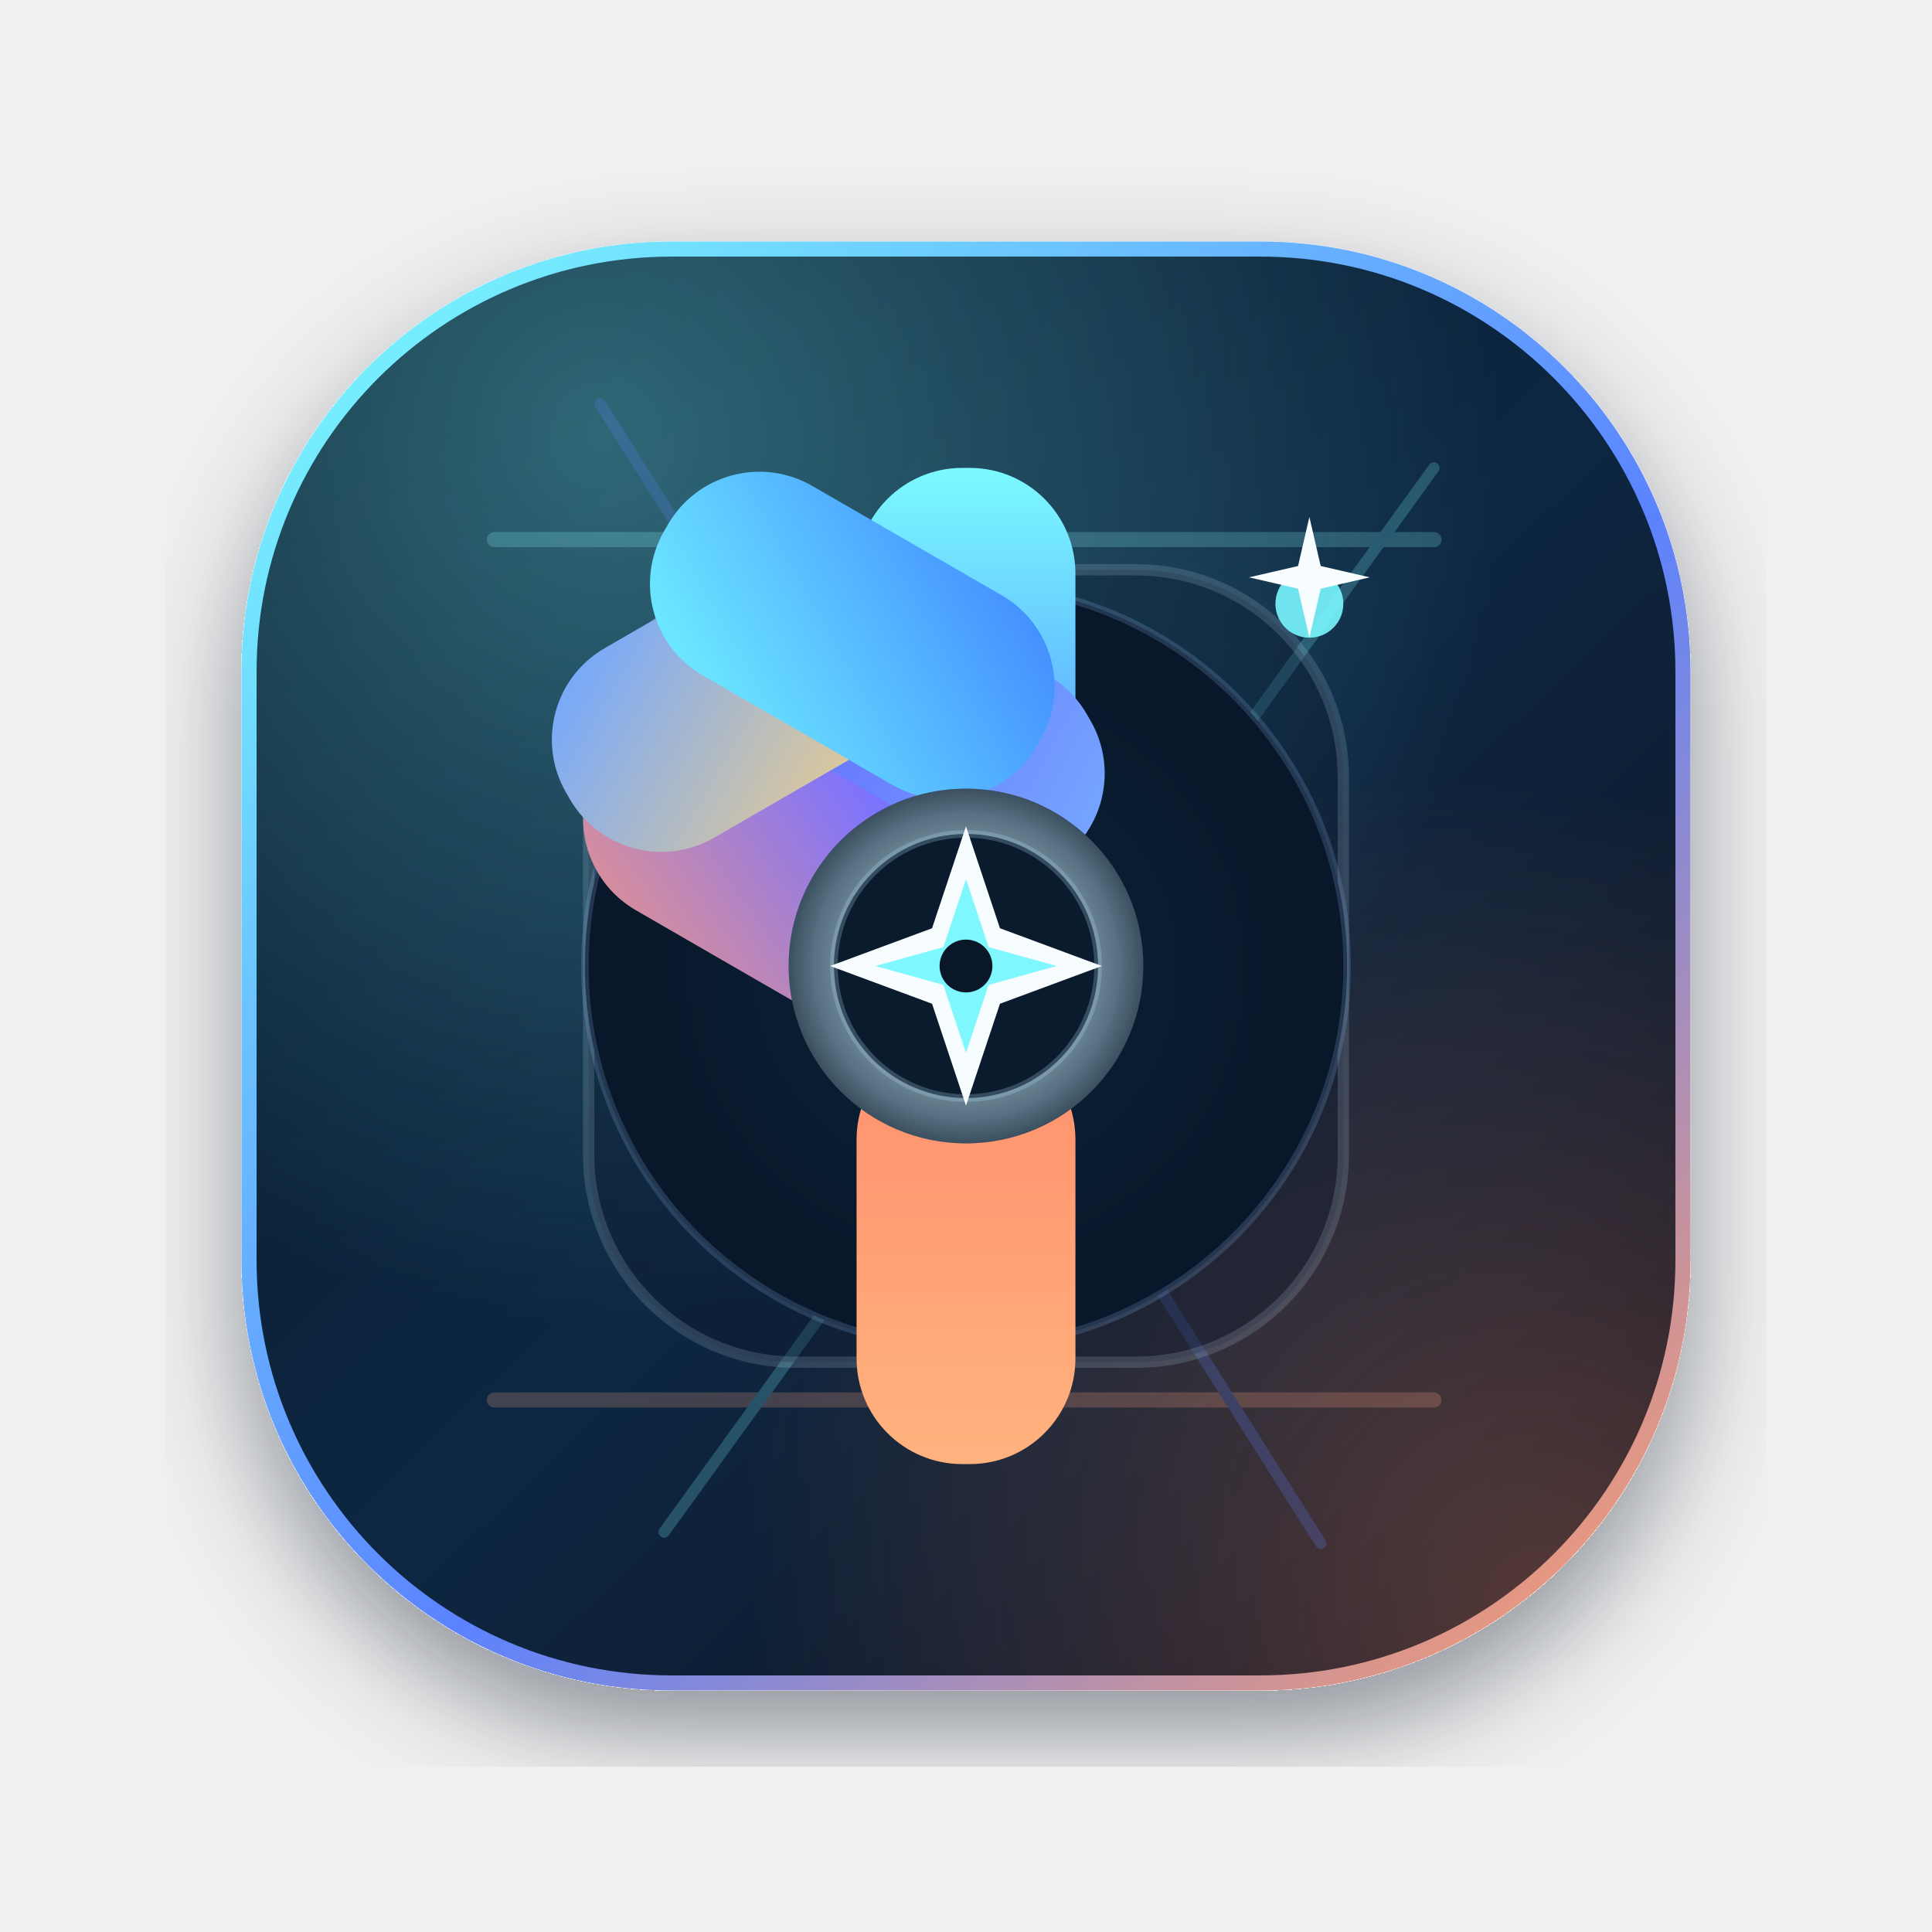
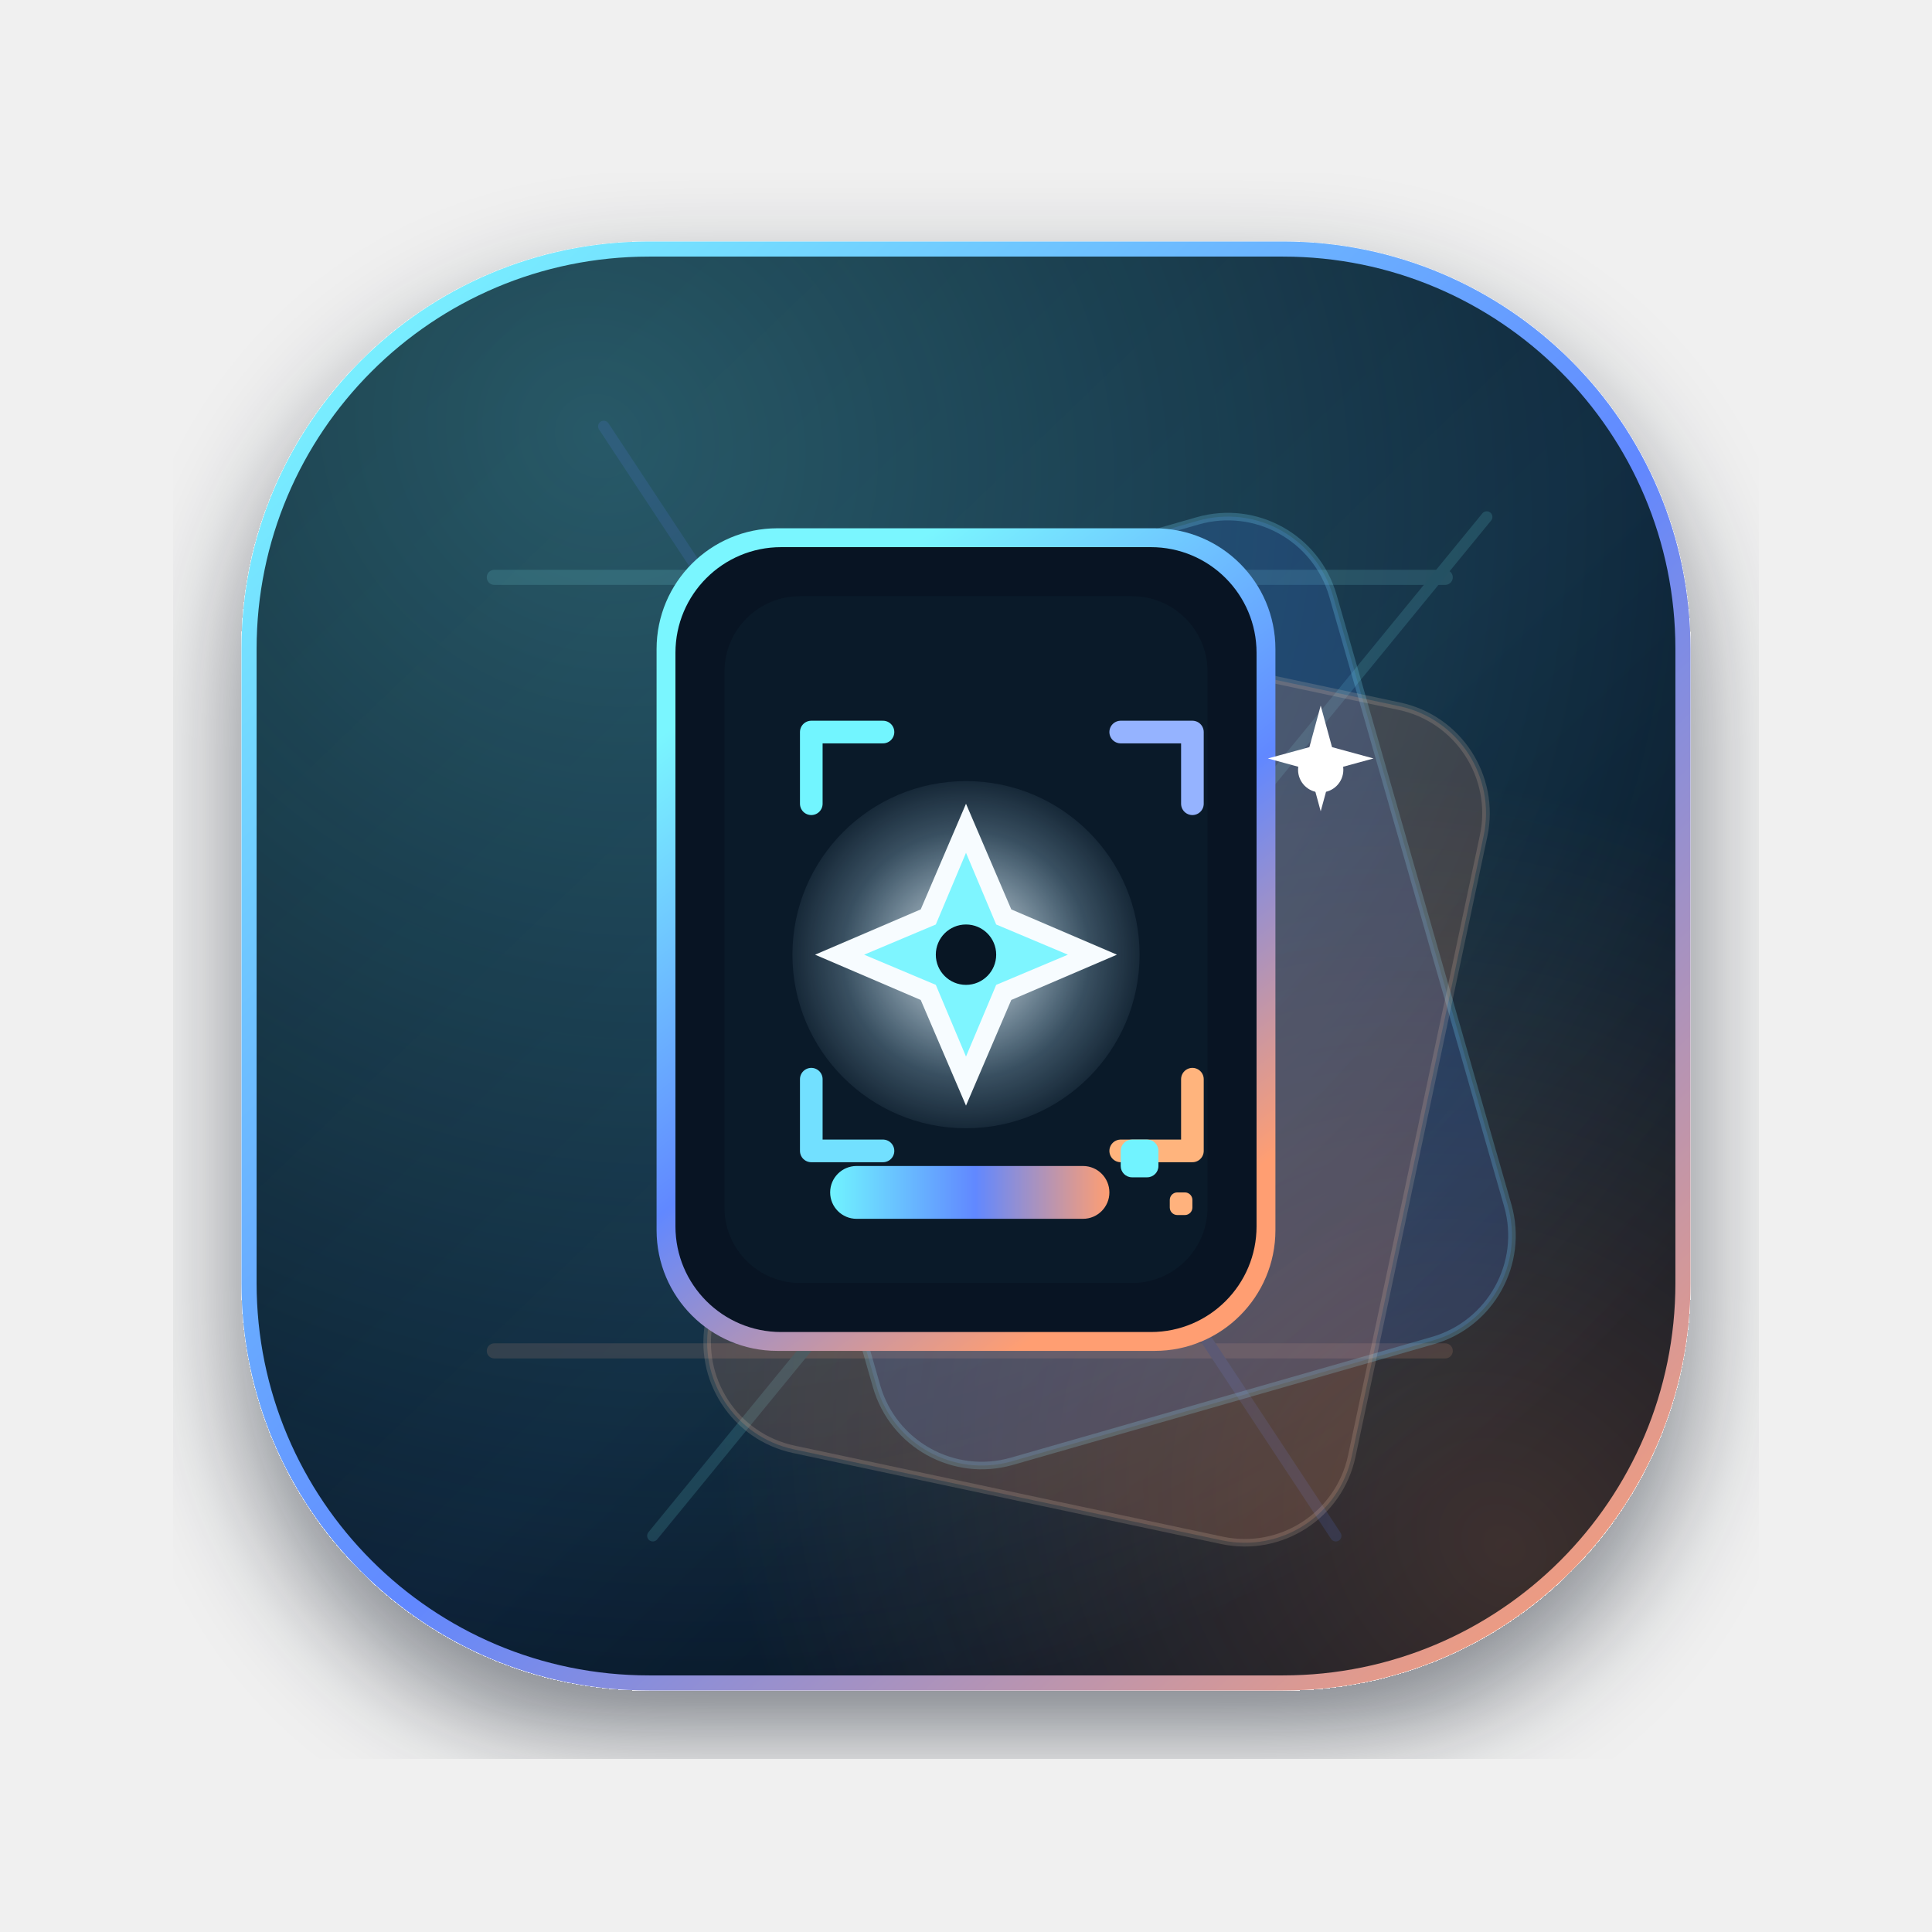
<svg xmlns="http://www.w3.org/2000/svg" width="1024" height="1024" viewBox="0 0 1024 1024" fill="none">
  <defs>
-     <linearGradient id="tileFill" x1="140" y1="108" x2="922" y2="928" gradientUnits="userSpaceOnUse">
-       <stop offset="0" stop-color="#071727" />
-       <stop offset="0.5" stop-color="#0D2742" />
-       <stop offset="1" stop-color="#120E19" />
+     <linearGradient id="tileFill" x1="156" y1="120" x2="912" y2="908" gradientUnits="userSpaceOnUse">
+       <stop offset="0" stop-color="#07131F" />
+       <stop offset="0.52" stop-color="#0B1F35" />
+       <stop offset="1" stop-color="#040B15" />
    </linearGradient>
-     <radialGradient id="tileGlowCool" cx="0" cy="0" r="1" gradientUnits="userSpaceOnUse" gradientTransform="translate(314 228) rotate(39.4) scale(724 684)">
-       <stop offset="0" stop-color="#79F8FF" stop-opacity="0.34" />
-       <stop offset="0.68" stop-color="#79F8FF" stop-opacity="0" />
-       <stop offset="1" stop-color="#79F8FF" stop-opacity="0" />
+     <radialGradient id="coolGlow" cx="0" cy="0" r="1" gradientUnits="userSpaceOnUse" gradientTransform="translate(316 230) rotate(36) scale(724 660)">
+       <stop offset="0" stop-color="#70F3FF" stop-opacity="0.3" />
+       <stop offset="1" stop-color="#70F3FF" stop-opacity="0" />
    </radialGradient>
-     <radialGradient id="tileGlowWarm" cx="0" cy="0" r="1" gradientUnits="userSpaceOnUse" gradientTransform="translate(820 850) rotate(-129.2) scale(460 402)">
-       <stop offset="0" stop-color="#FF9469" stop-opacity="0.28" />
-       <stop offset="1" stop-color="#FF9469" stop-opacity="0" />
+     <radialGradient id="warmGlow" cx="0" cy="0" r="1" gradientUnits="userSpaceOnUse" gradientTransform="translate(800 820) rotate(-138) scale(454 374)">
+       <stop offset="0" stop-color="#FFA16C" stop-opacity="0.22" />
+       <stop offset="1" stop-color="#FFA16C" stop-opacity="0" />
    </radialGradient>
-     <linearGradient id="tileStroke" x1="182" y1="144" x2="872" y2="886" gradientUnits="userSpaceOnUse">
-       <stop offset="0" stop-color="#78F7FF" />
-       <stop offset="0.56" stop-color="#5B83FF" />
-       <stop offset="1" stop-color="#FF9B6A" />
+     <linearGradient id="tileStroke" x1="182" y1="144" x2="862" y2="880" gradientUnits="userSpaceOnUse">
+       <stop offset="0" stop-color="#7AF6FF" />
+       <stop offset="0.54" stop-color="#6188FF" />
+       <stop offset="1" stop-color="#FF9E72" />
    </linearGradient>
-     <radialGradient id="apertureCore" cx="0" cy="0" r="1" gradientUnits="userSpaceOnUse" gradientTransform="translate(512 514) rotate(90) scale(310)">
-       <stop offset="0" stop-color="#0A2239" />
-       <stop offset="0.68" stop-color="#081628" />
-       <stop offset="1" stop-color="#040C16" />
+     <linearGradient id="cardStroke" x1="400" y1="352" x2="626" y2="650" gradientUnits="userSpaceOnUse">
+       <stop offset="0" stop-color="#7AF6FF" />
+       <stop offset="0.54" stop-color="#6188FF" />
+       <stop offset="1" stop-color="#FF9E72" />
+     </linearGradient>
+     <linearGradient id="progress" x1="440" y1="640" x2="588" y2="640" gradientUnits="userSpaceOnUse">
+       <stop offset="0" stop-color="#70F3FF" />
+       <stop offset="0.52" stop-color="#6188FF" />
+       <stop offset="1" stop-color="#FF9E72" />
+     </linearGradient>
+     <radialGradient id="sparkGlow" cx="0" cy="0" r="1" gradientUnits="userSpaceOnUse" gradientTransform="translate(512 506) rotate(90) scale(102)">
+       <stop offset="0" stop-color="#FCFEFF" stop-opacity="0.92" />
+       <stop offset="0.64" stop-color="#BFE8FF" stop-opacity="0.26" />
+       <stop offset="1" stop-color="#BFE8FF" stop-opacity="0" />
    </radialGradient>
-     <linearGradient id="bladeA" x1="512" y1="248" x2="512" y2="474" gradientUnits="userSpaceOnUse">
-       <stop offset="0" stop-color="#7BFAFF" />
-       <stop offset="1" stop-color="#4E86FF" />
-     </linearGradient>
-     <linearGradient id="bladeB" x1="742" y1="388" x2="566" y2="496" gradientUnits="userSpaceOnUse">
-       <stop offset="0" stop-color="#7AB5FF" />
-       <stop offset="1" stop-color="#6777FF" />
-     </linearGradient>
-     <linearGradient id="bladeC" x1="742" y1="640" x2="548" y2="550" gradientUnits="userSpaceOnUse">
-       <stop offset="0" stop-color="#FF9A70" />
-       <stop offset="1" stop-color="#7B73FF" />
-     </linearGradient>
-     <linearGradient id="bladeD" x1="512" y1="770" x2="512" y2="540" gradientUnits="userSpaceOnUse">
-       <stop offset="0" stop-color="#FFB27D" />
-       <stop offset="1" stop-color="#FF8E6D" />
-     </linearGradient>
-     <linearGradient id="bladeE" x1="282" y1="640" x2="468" y2="534" gradientUnits="userSpaceOnUse">
-       <stop offset="0" stop-color="#FFD27A" />
-       <stop offset="1" stop-color="#73A8FF" />
-     </linearGradient>
-     <linearGradient id="bladeF" x1="274" y1="390" x2="460" y2="500" gradientUnits="userSpaceOnUse">
-       <stop offset="0" stop-color="#73F8FF" />
-       <stop offset="1" stop-color="#438DFF" />
-     </linearGradient>
-     <radialGradient id="sparkGlow" cx="0" cy="0" r="1" gradientUnits="userSpaceOnUse" gradientTransform="translate(512 512) rotate(90) scale(118)">
-       <stop offset="0" stop-color="#F8FDFF" stop-opacity="0.98" />
-       <stop offset="0.68" stop-color="#BEEBFF" stop-opacity="0.44" />
-       <stop offset="1" stop-color="#BEEBFF" stop-opacity="0" />
-     </radialGradient>
-     <filter id="softShadow" x="88" y="88" width="848" height="848" filterUnits="userSpaceOnUse" color-interpolation-filters="sRGB">
+     <filter id="softShadow" x="92" y="92" width="840" height="840" filterUnits="userSpaceOnUse" color-interpolation-filters="sRGB">
      <feFlood flood-opacity="0" result="BackgroundImageFix" />
      <feColorMatrix in="SourceAlpha" type="matrix" values="0 0 0 0 0 0 0 0 0 0 0 0 0 0 0 0 0 0 127 0" result="hardAlpha" />
-       <feOffset dy="24" />
-       <feGaussianBlur stdDeviation="28" />
+       <feOffset dy="28" />
+       <feGaussianBlur stdDeviation="30" />
      <feComposite in2="hardAlpha" operator="out" />
-       <feColorMatrix type="matrix" values="0 0 0 0 0.031 0 0 0 0 0.078 0 0 0 0 0.145 0 0 0 0.42 0" />
+       <feColorMatrix type="matrix" values="0 0 0 0 0.02 0 0 0 0 0.055 0 0 0 0 0.11 0 0 0 0.48 0" />
      <feBlend mode="normal" in2="BackgroundImageFix" result="effect1_dropShadow_1_2" />
      <feBlend mode="normal" in="SourceGraphic" in2="effect1_dropShadow_1_2" result="shape" />
    </filter>
  </defs>
  <g filter="url(#softShadow)">
-     <rect x="132" y="132" width="760" height="760" rx="224" fill="url(#tileFill)" />
-     <rect x="132" y="132" width="760" height="760" rx="224" fill="url(#tileGlowCool)" />
-     <rect x="132" y="132" width="760" height="760" rx="224" fill="url(#tileGlowWarm)" />
-     <rect x="132" y="132" width="760" height="760" rx="224" stroke="url(#tileStroke)" stroke-width="8" />
+     <rect x="132" y="132" width="760" height="760" rx="212" fill="url(#tileFill)" />
+     <rect x="132" y="132" width="760" height="760" rx="212" fill="url(#coolGlow)" />
+     <rect x="132" y="132" width="760" height="760" rx="212" fill="url(#warmGlow)" />
+     <rect x="132" y="132" width="760" height="760" rx="212" stroke="url(#tileStroke)" stroke-width="8" />
  </g>
-   <g opacity="0.22">
-     <path d="M262 286L760 286" stroke="#8EF8FF" stroke-width="8" stroke-linecap="round" />
-     <path d="M262 742L760 742" stroke="#FFAA82" stroke-width="8" stroke-linecap="round" />
-     <path d="M318 214L700 818" stroke="#5B83FF" stroke-width="6" stroke-linecap="round" />
-     <path d="M760 248L352 812" stroke="#7DF4FF" stroke-width="6" stroke-linecap="round" />
+   <g opacity="0.14">
+     <path d="M262 306H766" stroke="#87F7FF" stroke-width="8" stroke-linecap="round" />
+     <path d="M262 716H766" stroke="#FFB08A" stroke-width="8" stroke-linecap="round" />
+     <path d="M320 226L708 814" stroke="#5C86FF" stroke-width="6" stroke-linecap="round" />
+     <path d="M788 274L346 814" stroke="#7DF6FF" stroke-width="6" stroke-linecap="round" />
  </g>
-   <rect x="312" y="302" width="400" height="420" rx="110" fill="#09172A" fill-opacity="0.34" stroke="#D0ECFF" stroke-opacity="0.16" stroke-width="6" />
-   <path d="M362 384C362 354.177 386.177 330 416 330H478" stroke="#C7E7FF" stroke-opacity="0.78" stroke-width="18" stroke-linecap="round" />
-   <path d="M664 428V610C664 639.823 639.823 664 610 664H548" stroke="#FFD1B7" stroke-opacity="0.72" stroke-width="18" stroke-linecap="round" />
-   <circle cx="512" cy="512" r="202" fill="url(#apertureCore)" stroke="#9BC9FF" stroke-opacity="0.18" stroke-width="4" />
-   <rect x="454" y="248" width="116" height="228" rx="56" fill="url(#bladeA)" />
-   <rect x="548" y="330" width="116" height="228" rx="56" transform="rotate(60 548 330)" fill="url(#bladeB)" />
-   <rect x="544" y="468" width="116" height="228" rx="56" transform="rotate(120 544 468)" fill="url(#bladeC)" />
-   <rect x="454" y="548" width="116" height="228" rx="56" fill="url(#bladeD)" />
-   <rect x="330" y="472" width="116" height="228" rx="56" transform="rotate(-120 330 472)" fill="url(#bladeE)" />
-   <rect x="324" y="330" width="116" height="228" rx="56" transform="rotate(-60 324 330)" fill="url(#bladeF)" />
-   <circle cx="512" cy="512" r="94" fill="#071321" />
-   <circle cx="512" cy="512" r="94" fill="url(#sparkGlow)" />
-   <circle cx="512" cy="512" r="70" fill="#0A1B2D" stroke="#BEE6FF" stroke-opacity="0.24" stroke-width="4" />
-   <path d="M512 438L530 492L584 512L530 532L512 586L494 532L440 512L494 492L512 438Z" fill="#F7FCFF" />
-   <path d="M512 466L524 502L560 512L524 522L512 558L500 522L464 512L500 502L512 466Z" fill="#7EF7FF" />
-   <circle cx="512" cy="512" r="14" fill="#091728" />
-   <circle cx="694" cy="320" r="18" fill="#7AF7FF" fill-opacity="0.9" />
-   <path d="M694 274L700 300L726 306L700 312L694 338L688 312L662 306L688 300L694 274Z" fill="#F8FDFF" />
+   <rect x="356" y="356" width="348" height="452" rx="58" transform="rotate(-16 356 356)" fill="#4D87FF" fill-opacity="0.18" stroke="#79DFFF" stroke-opacity="0.24" stroke-width="4" />
+   <rect x="458" y="314" width="348" height="452" rx="58" transform="rotate(12 458 314)" fill="#FF9E72" fill-opacity="0.18" stroke="#FFE0C6" stroke-opacity="0.16" stroke-width="4" />
+   <rect x="348" y="280" width="328" height="436" rx="64" fill="url(#cardStroke)" />
+   <rect x="358" y="290" width="308" height="416" rx="56" fill="#081423" />
+   <rect x="384" y="316" width="256" height="364" rx="40" fill="#0B1C2B" fill-opacity="0.88" />
+   <path d="M430 426V388H468" stroke="#72F5FF" stroke-width="12" stroke-linecap="round" stroke-linejoin="round" />
+   <path d="M594 388H632V426" stroke="#95B3FF" stroke-width="12" stroke-linecap="round" stroke-linejoin="round" />
+   <path d="M430 572V610H468" stroke="#72E0FF" stroke-width="12" stroke-linecap="round" stroke-linejoin="round" />
+   <path d="M594 610H632V572" stroke="#FFB47D" stroke-width="12" stroke-linecap="round" stroke-linejoin="round" />
+   <rect x="440" y="618" width="148" height="28" rx="14" fill="url(#progress)" />
+   <rect x="594" y="604" width="20" height="20" rx="6" fill="#71F3FF" />
+   <rect x="620" y="632" width="12" height="12" rx="4" fill="#FFB27D" />
+   <circle cx="512" cy="506" r="92" fill="url(#sparkGlow)" />
+   <path d="M512 426L536 482L592 506L536 530L512 586L488 530L432 506L488 482L512 426Z" fill="#F7FCFF" />
+   <path d="M512 452L528 490L566 506L528 522L512 560L496 522L458 506L496 490L512 452Z" fill="#7EF5FF" />
+   <circle cx="512" cy="506" r="16" fill="#081624" />
+   <circle cx="700" cy="408" r="12" fill="#FFFFFF" />
+   <path d="M700 374L706 396L728 402L706 408L700 430L694 408L672 402L694 396L700 374Z" fill="#FFFFFF" />
</svg>
